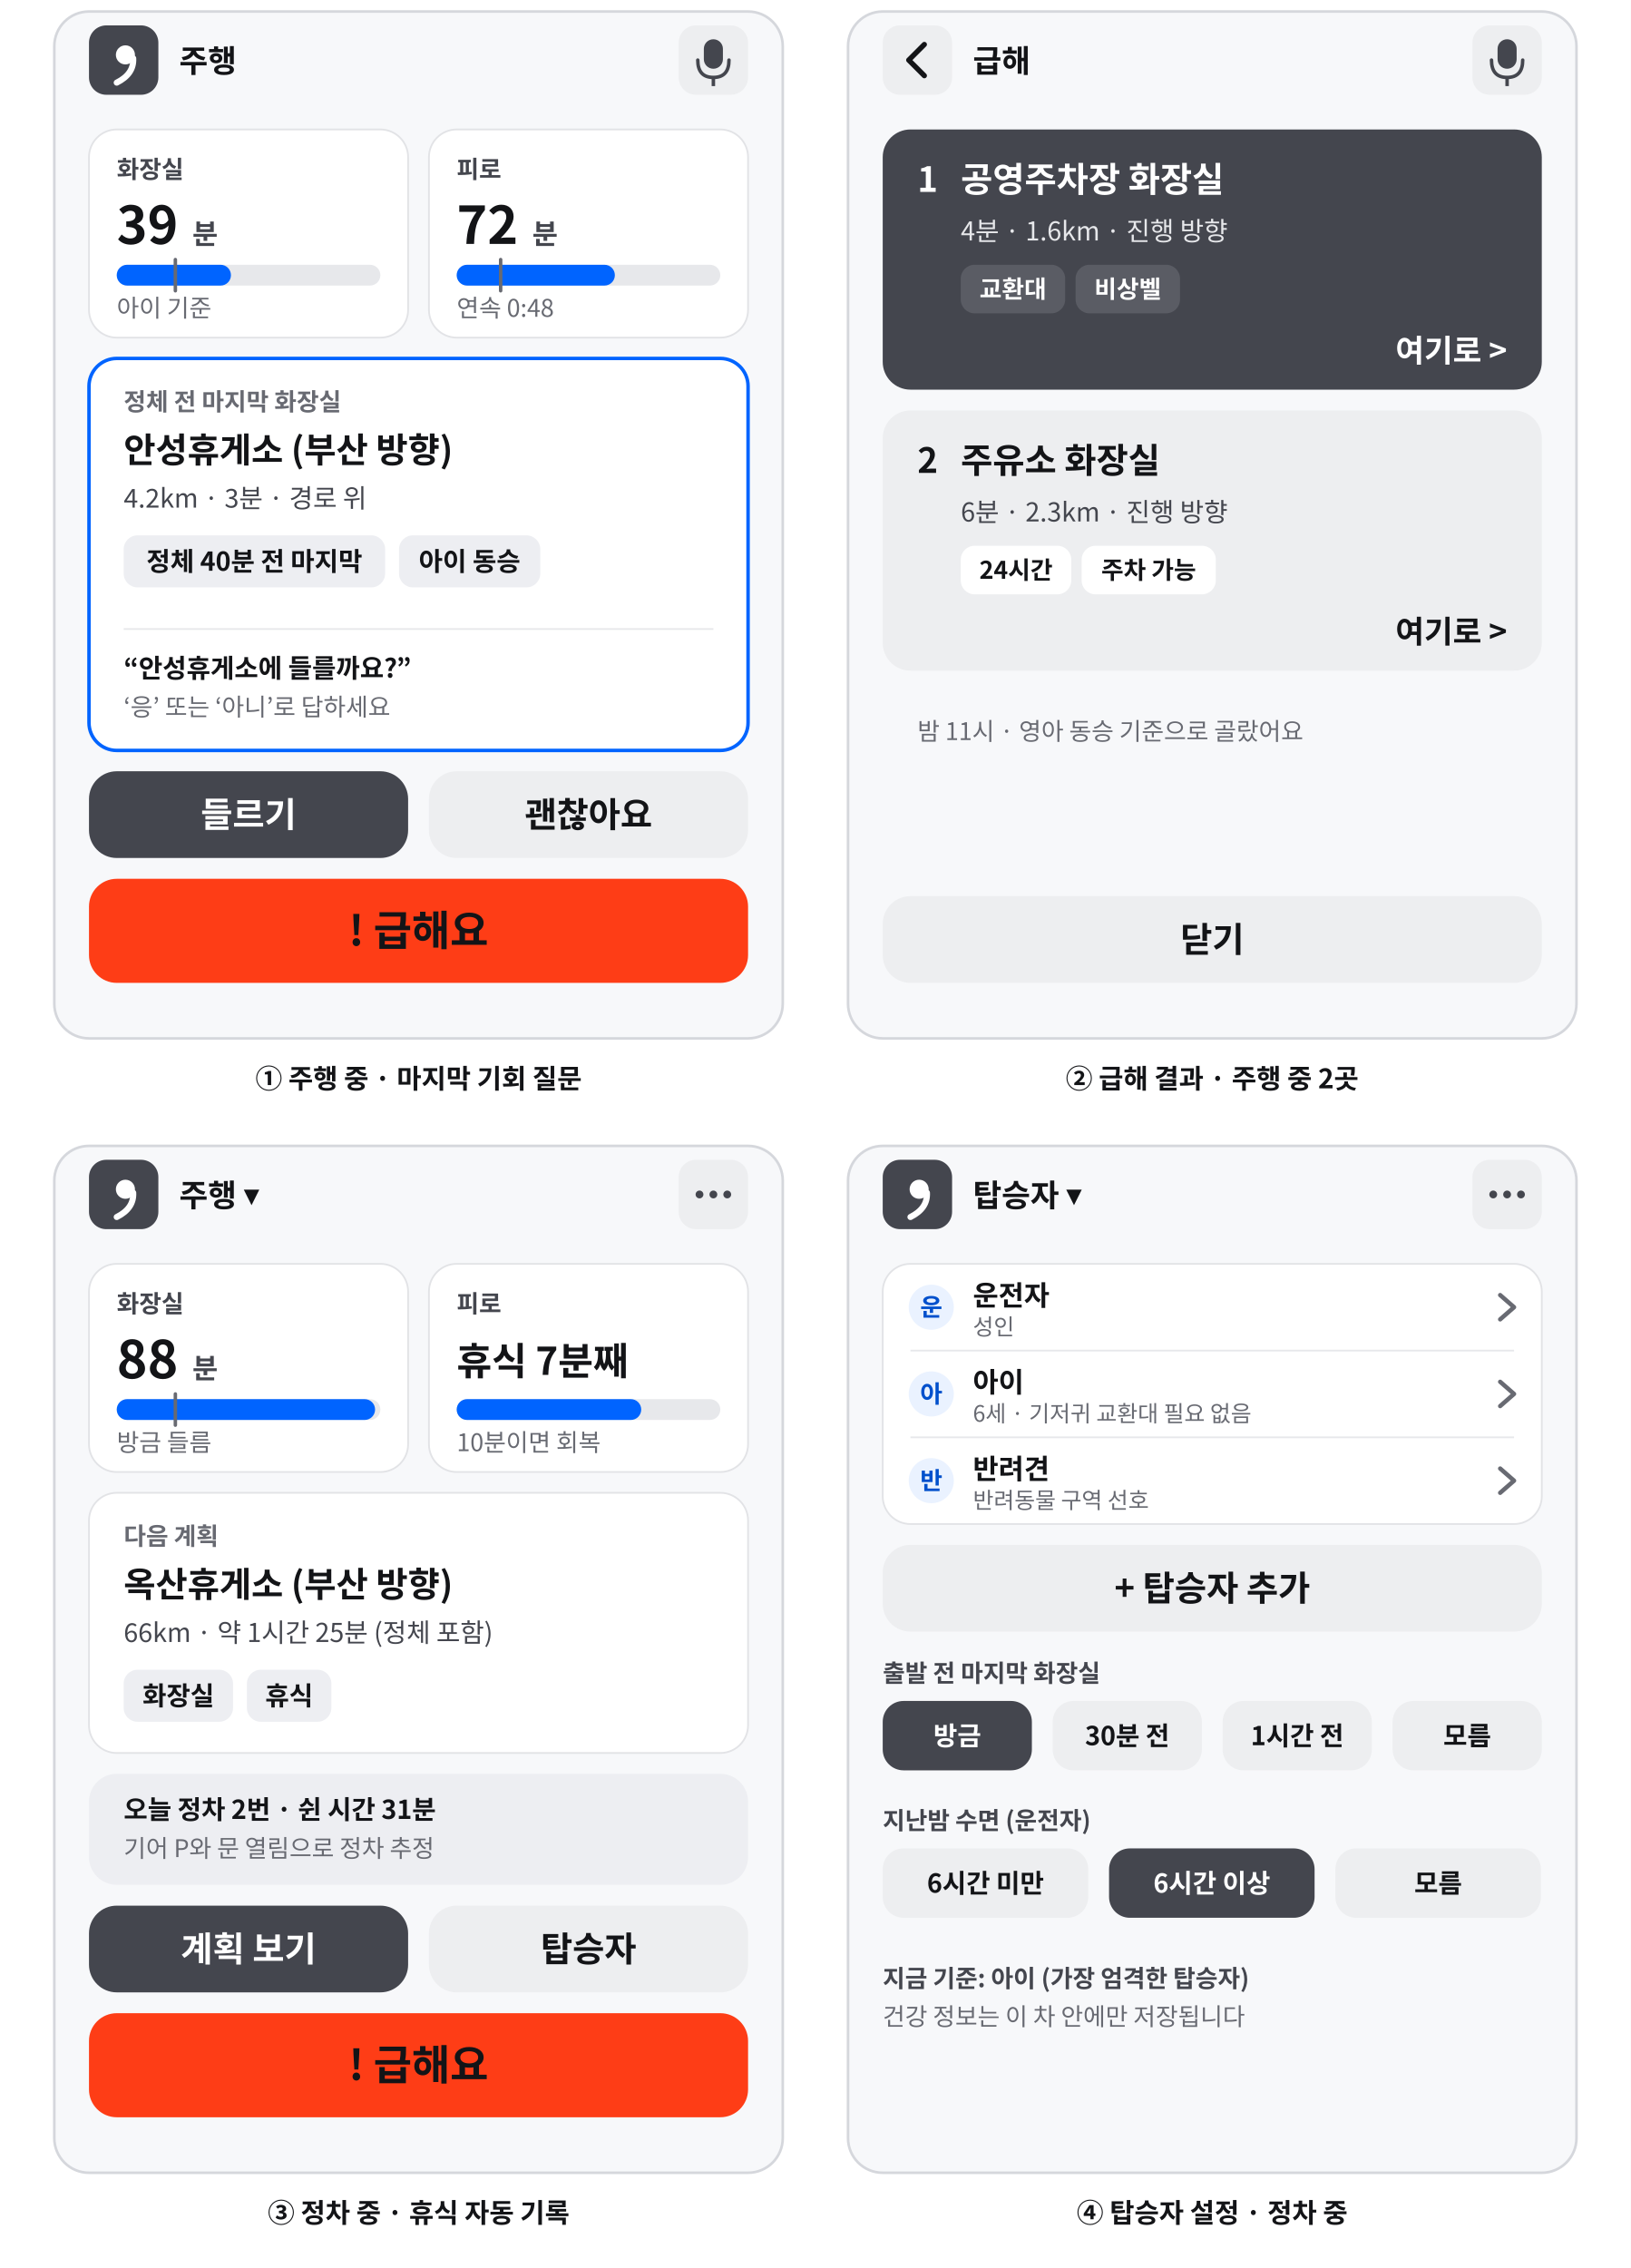
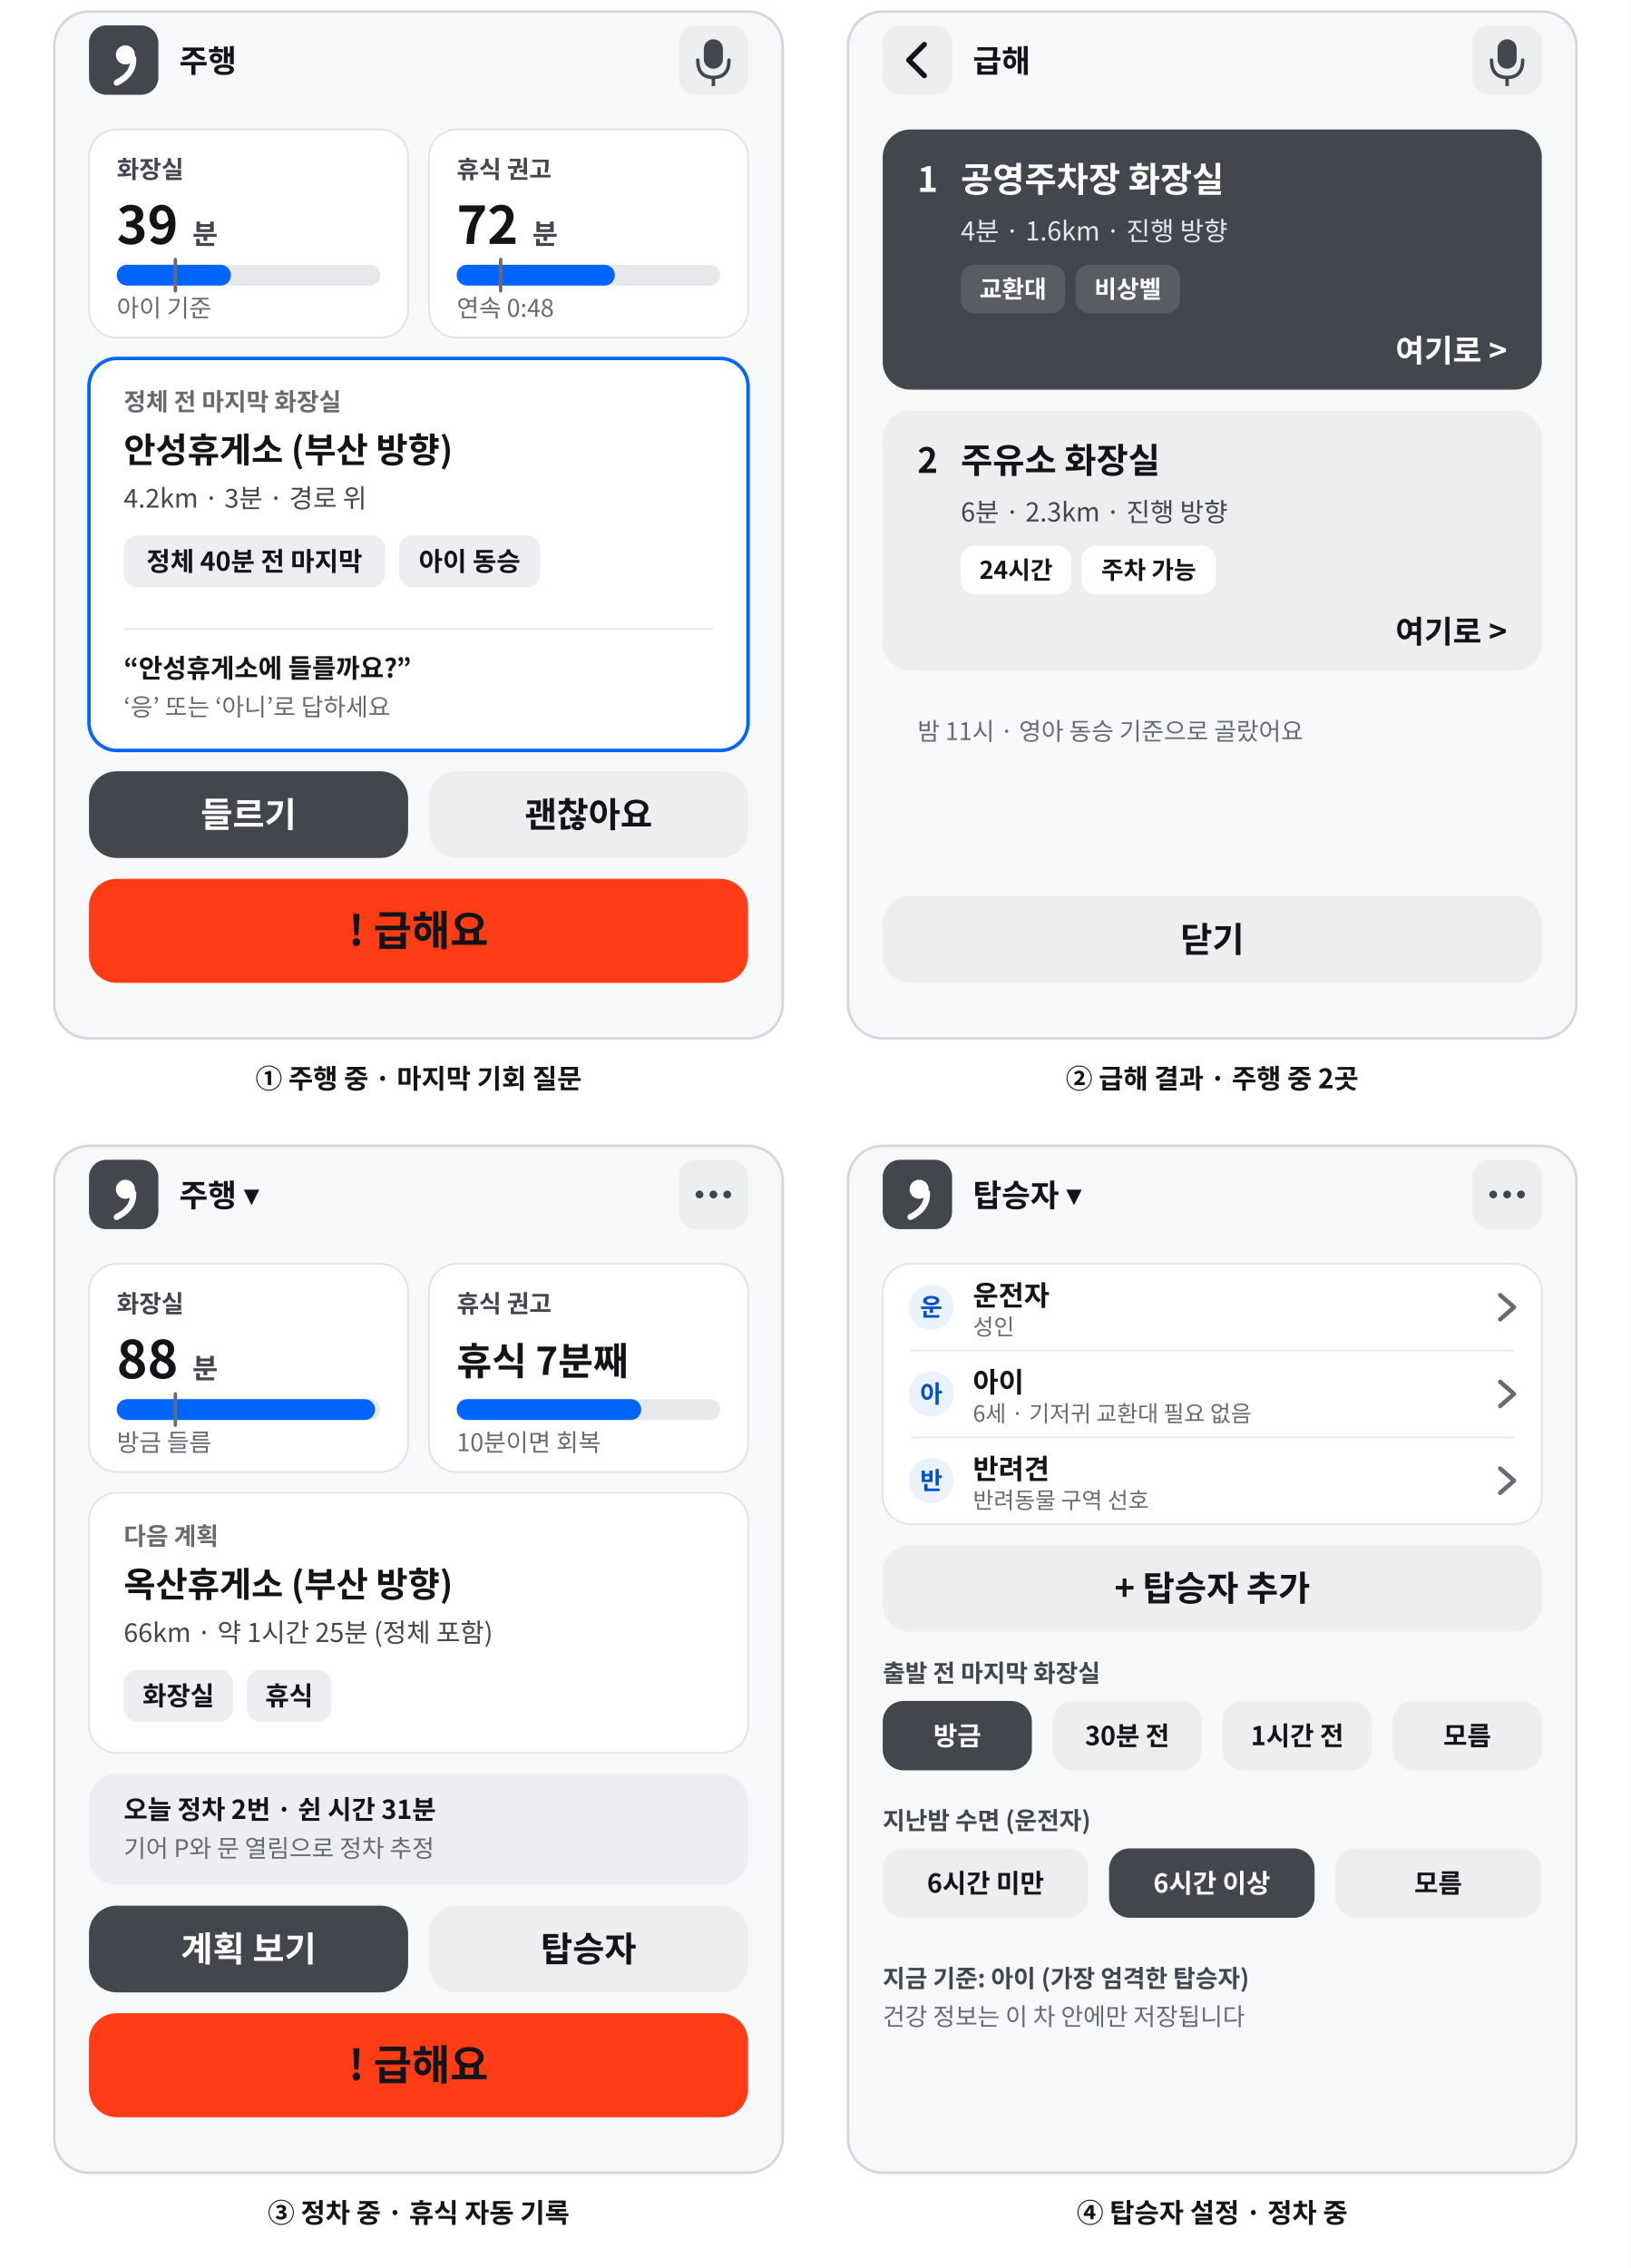
<svg xmlns="http://www.w3.org/2000/svg" width="850" height="1182" viewBox="0 0 850 1182" font-family="Pretendard, 'Noto Sans CJK KR', NanumGothic, sans-serif">
  <defs>
    <marker id="arrA" viewBox="0 0 10 10" refX="8.5" refY="5" markerWidth="7" markerHeight="7" orient="auto">
      <path d="M0,0 L10,5 L0,10 z" fill="#0064FF" />
    </marker>
    <marker id="arrG" viewBox="0 0 10 10" refX="8.5" refY="5" markerWidth="7" markerHeight="7" orient="auto">
      <path d="M0,0 L10,5 L0,10 z" fill="#686A72" />
    </marker>
    <marker id="arrK" viewBox="0 0 10 10" refX="8.5" refY="5" markerWidth="7" markerHeight="7" orient="auto">
      <path d="M0,0 L10,5 L0,10 z" fill="#44464E" />
    </marker>
  </defs>
  <rect width="850" height="1182" fill="#FFFFFF" />
  <g transform="translate(28.3 6.0) scale(0.452)">
    <rect x="0.0" y="0.0" width="840.0" height="1184.0" rx="40.0" fill="#F7F8FA" stroke="#D5D7DC" stroke-width="3.0" />
    <rect x="40.0" y="16.0" width="80.0" height="80.0" rx="20.0" fill="#44464E" />
    <circle cx="82.0" cy="50.0" r="11.0" fill="#FFFFFF" />
    <path d="M 91 54 Q 92 72 72 82" fill="none" stroke="#FFFFFF" stroke-width="7.0" stroke-linecap="round" stroke-linejoin="round" />
    <text x="144.0" y="70.0" font-size="36.0" font-weight="800" fill="#131417" text-anchor="start">주행</text>
    <rect x="720.0" y="16.0" width="80.0" height="80.0" rx="20.0" fill="#EDEEF0" />
    <rect x="749.0" y="32.0" width="22.0" height="34.0" rx="11.0" fill="#44464E" />
    <path d="M 742 56 Q 742 76 760 76 Q 778 76 778 56" fill="none" stroke="#44464E" stroke-width="4.0" stroke-linecap="round" stroke-linejoin="round" />
    <line x1="760.0" y1="76.0" x2="760.0" y2="86.0" stroke="#44464E" stroke-width="4.0" stroke-linecap="butt" />
    <rect x="40.0" y="136.0" width="368.0" height="240.0" rx="32.0" fill="#FFFFFF" stroke="#E2E3E6" stroke-width="2.0" />
    <text x="72.0" y="192.0" font-size="28.0" font-weight="600" fill="#44464E" text-anchor="start">화장실</text>
    <text x="72.0" y="268.0" font-size="60.0" font-weight="800" fill="#131417" text-anchor="start">39</text>
    <text x="159.2" y="268.0" font-size="32.0" font-weight="600" fill="#44464E" text-anchor="start">분</text>
    <rect x="72.0" y="292.0" width="304.0" height="24.0" rx="12.0" fill="#E7E8EB" />
    <rect x="72.0" y="292.0" width="131.7" height="24.0" rx="12.0" fill="#0064FF" />
    <rect x="137.6" y="284.0" width="4.0" height="40.0" rx="2.0" fill="#686A72" />
    <text x="72.0" y="352.0" font-size="28.0" font-weight="500" fill="#686A72" text-anchor="start">아이 기준</text>
    <rect x="432.0" y="136.0" width="368.0" height="240.0" rx="32.0" fill="#FFFFFF" stroke="#E2E3E6" stroke-width="2.0" />
-     <text x="464.0" y="192.0" font-size="28.0" font-weight="600" fill="#44464E" text-anchor="start">피로</text>
+     <text x="464.0" y="192.0" font-size="28.0" font-weight="600" fill="#44464E" text-anchor="start">휴식 권고</text>
    <text x="464.0" y="268.0" font-size="60.0" font-weight="800" fill="#131417" text-anchor="start">72</text>
    <text x="551.2" y="268.0" font-size="32.0" font-weight="600" fill="#44464E" text-anchor="start">분</text>
    <rect x="464.0" y="292.0" width="304.0" height="24.0" rx="12.0" fill="#E7E8EB" />
    <rect x="464.0" y="292.0" width="182.4" height="24.0" rx="12.0" fill="#0064FF" />
    <rect x="512.7" y="284.0" width="4.0" height="40.0" rx="2.0" fill="#686A72" />
    <text x="464.0" y="352.0" font-size="28.0" font-weight="500" fill="#686A72" text-anchor="start">연속 0:48</text>
    <rect x="40.0" y="400.0" width="760.0" height="452.0" rx="32.0" fill="#FFFFFF" stroke="#0064FF" stroke-width="4.0" />
    <text x="80.0" y="460.0" font-size="28.0" font-weight="600" fill="#686A72" text-anchor="start">정체 전 마지막 화장실</text>
    <text x="80.0" y="520.0" font-size="40.0" font-weight="800" fill="#131417" text-anchor="start">안성휴게소 (부산 방향)</text>
    <text x="80.0" y="572.0" font-size="30.0" font-weight="500" fill="#44464E" text-anchor="start">4.2km · 3분 · 경로 위</text>
    <rect x="80.0" y="604.0" width="301.5" height="60.0" rx="16.0" fill="#EDEEF2" />
    <text x="230.7" y="644.8" font-size="30.0" font-weight="600" fill="#131417" text-anchor="middle">정체 40분 전 마지막</text>
    <rect x="397.5" y="604.0" width="162.9" height="60.0" rx="16.0" fill="#EDEEF2" />
    <text x="478.9" y="644.8" font-size="30.0" font-weight="600" fill="#131417" text-anchor="middle">아이 동승</text>
    <line x1="80.0" y1="712.0" x2="760.0" y2="712.0" stroke="#E7E8EB" stroke-width="2.0" stroke-linecap="butt" />
    <text x="80.0" y="768.0" font-size="30.0" font-weight="600" fill="#131417" text-anchor="start">“안성휴게소에 들를까요?”</text>
    <text x="80.0" y="812.0" font-size="28.0" font-weight="500" fill="#686A72" text-anchor="start">‘응’ 또는 ‘아니’로 답하세요</text>
    <rect x="40.0" y="876.0" width="368.0" height="100.0" rx="32.0" fill="#44464E" />
    <text x="224.0" y="940.4" font-size="40.0" font-weight="700" fill="#FFFFFF" text-anchor="middle">들르기</text>
    <rect x="432.0" y="876.0" width="368.0" height="100.0" rx="32.0" fill="#EDEEF0" />
    <text x="616.0" y="940.4" font-size="40.0" font-weight="700" fill="#131417" text-anchor="middle">괜찮아요</text>
    <rect x="40.0" y="1000.0" width="760.0" height="120.0" rx="32.0" fill="#FE3D16" />
    <text x="420.0" y="1077.0" font-size="48.0" font-weight="800" fill="#131417" text-anchor="middle">! 급해요</text>
  </g>
  <text x="218.2" y="567.2" font-size="14.0" font-weight="700" fill="#131417" text-anchor="middle">① 주행 중 · 마지막 기회 질문</text>
  <g transform="translate(442.0 6.0) scale(0.452)">
    <rect x="0.0" y="0.0" width="840.0" height="1184.0" rx="40.0" fill="#F7F8FA" stroke="#D5D7DC" stroke-width="3.0" />
    <rect x="40.0" y="16.0" width="80.0" height="80.0" rx="20.0" fill="#EDEEF0" />
    <path d="M 88 38 L 70 56 L 88 74" fill="none" stroke="#131417" stroke-width="6.0" stroke-linecap="round" stroke-linejoin="round" />
    <text x="144.0" y="70.0" font-size="36.0" font-weight="800" fill="#131417" text-anchor="start">급해</text>
    <rect x="720.0" y="16.0" width="80.0" height="80.0" rx="20.0" fill="#EDEEF0" />
    <rect x="749.0" y="32.0" width="22.0" height="34.0" rx="11.0" fill="#44464E" />
    <path d="M 742 56 Q 742 76 760 76 Q 778 76 778 56" fill="none" stroke="#44464E" stroke-width="4.0" stroke-linecap="round" stroke-linejoin="round" />
    <line x1="760.0" y1="76.0" x2="760.0" y2="86.0" stroke="#44464E" stroke-width="4.0" stroke-linecap="butt" />
    <rect x="40.0" y="136.0" width="760.0" height="300.0" rx="32.0" fill="#44464E" />
    <text x="80.0" y="208.0" font-size="40.0" font-weight="800" fill="#FFFFFF" text-anchor="start">1</text>
    <text x="130.0" y="208.0" font-size="40.0" font-weight="800" fill="#FFFFFF" text-anchor="start">공영주차장 화장실</text>
    <text x="130.0" y="264.0" font-size="30.0" font-weight="500" fill="#E6E7EA" text-anchor="start">4분 · 1.6km · 진행 방향</text>
    <rect x="130.0" y="292.0" width="120.4" height="56.0" rx="16.0" fill="#5A5C64" />
    <text x="190.2" y="330.1" font-size="28.0" font-weight="600" fill="#FFFFFF" text-anchor="middle">교환대</text>
    <rect x="262.4" y="292.0" width="120.4" height="56.0" rx="16.0" fill="#5A5C64" />
    <text x="322.6" y="330.1" font-size="28.0" font-weight="600" fill="#FFFFFF" text-anchor="middle">비상벨</text>
    <text x="760.0" y="404.0" font-size="36.0" font-weight="800" fill="#FFFFFF" text-anchor="end">여기로  &gt;</text>
    <rect x="40.0" y="460.0" width="760.0" height="300.0" rx="32.0" fill="#EDEEF0" />
    <text x="80.0" y="532.0" font-size="40.0" font-weight="800" fill="#131417" text-anchor="start">2</text>
    <text x="130.0" y="532.0" font-size="40.0" font-weight="800" fill="#131417" text-anchor="start">주유소 화장실</text>
    <text x="130.0" y="588.0" font-size="30.0" font-weight="500" fill="#44464E" text-anchor="start">6분 · 2.3km · 진행 방향</text>
    <rect x="130.0" y="616.0" width="127.4" height="56.0" rx="16.0" fill="#FFFFFF" />
    <text x="193.7" y="654.1" font-size="28.0" font-weight="600" fill="#131417" text-anchor="middle">24시간</text>
    <rect x="269.4" y="616.0" width="154.7" height="56.0" rx="16.0" fill="#FFFFFF" />
    <text x="346.7" y="654.1" font-size="28.0" font-weight="600" fill="#131417" text-anchor="middle">주차 가능</text>
    <text x="760.0" y="728.0" font-size="36.0" font-weight="800" fill="#131417" text-anchor="end">여기로  &gt;</text>
    <text x="80.0" y="840.0" font-size="28.0" font-weight="500" fill="#686A72" text-anchor="start">밤 11시 · 영아 동승 기준으로 골랐어요</text>
    <rect x="40.0" y="1020.0" width="760.0" height="100.0" rx="32.0" fill="#EDEEF0" />
    <text x="420.0" y="1084.4" font-size="40.0" font-weight="700" fill="#131417" text-anchor="middle">닫기</text>
  </g>
  <text x="631.8" y="567.2" font-size="14.0" font-weight="700" fill="#131417" text-anchor="middle">② 급해 결과 · 주행 중 2곳</text>
  <g transform="translate(28.3 597.2) scale(0.452)">
    <rect x="0.0" y="0.0" width="840.0" height="1184.0" rx="40.0" fill="#F7F8FA" stroke="#D5D7DC" stroke-width="3.0" />
    <rect x="40.0" y="16.0" width="80.0" height="80.0" rx="20.0" fill="#44464E" />
    <circle cx="82.0" cy="50.0" r="11.0" fill="#FFFFFF" />
    <path d="M 91 54 Q 92 72 72 82" fill="none" stroke="#FFFFFF" stroke-width="7.0" stroke-linecap="round" stroke-linejoin="round" />
    <text x="144.0" y="70.0" font-size="36.0" font-weight="800" fill="#131417" text-anchor="start">주행 ▾</text>
    <rect x="720.0" y="16.0" width="80.0" height="80.0" rx="20.0" fill="#EDEEF0" />
    <circle cx="744.0" cy="56.0" r="4.5" fill="#44464E" />
    <circle cx="760.0" cy="56.0" r="4.5" fill="#44464E" />
    <circle cx="776.0" cy="56.0" r="4.5" fill="#44464E" />
    <rect x="40.0" y="136.0" width="368.0" height="240.0" rx="32.0" fill="#FFFFFF" stroke="#E2E3E6" stroke-width="2.0" />
    <text x="72.0" y="192.0" font-size="28.0" font-weight="600" fill="#44464E" text-anchor="start">화장실</text>
    <text x="72.0" y="268.0" font-size="60.0" font-weight="800" fill="#131417" text-anchor="start">88</text>
    <text x="159.2" y="268.0" font-size="32.0" font-weight="600" fill="#44464E" text-anchor="start">분</text>
    <rect x="72.0" y="292.0" width="304.0" height="24.0" rx="12.0" fill="#E7E8EB" />
    <rect x="72.0" y="292.0" width="297.9" height="24.0" rx="12.0" fill="#0064FF" />
    <rect x="137.6" y="284.0" width="4.0" height="40.0" rx="2.0" fill="#686A72" />
    <text x="72.0" y="352.0" font-size="28.0" font-weight="500" fill="#686A72" text-anchor="start">방금 들름</text>
    <rect x="432.0" y="136.0" width="368.0" height="240.0" rx="32.0" fill="#FFFFFF" stroke="#E2E3E6" stroke-width="2.0" />
-     <text x="464.0" y="192.0" font-size="28.0" font-weight="600" fill="#44464E" text-anchor="start">피로</text>
+     <text x="464.0" y="192.0" font-size="28.0" font-weight="600" fill="#44464E" text-anchor="start">휴식 권고</text>
    <text x="464.0" y="264.0" font-size="44.0" font-weight="800" fill="#131417" text-anchor="start">휴식 7분째</text>
    <rect x="464.0" y="292.0" width="304.0" height="24.0" rx="12.0" fill="#E7E8EB" />
    <rect x="464.0" y="292.0" width="212.8" height="24.0" rx="12.0" fill="#0064FF" />
    <text x="464.0" y="352.0" font-size="28.0" font-weight="500" fill="#686A72" text-anchor="start">10분이면 회복</text>
    <rect x="40.0" y="400.0" width="760.0" height="300.0" rx="32.0" fill="#FFFFFF" stroke="#E2E3E6" stroke-width="2.0" />
    <text x="80.0" y="460.0" font-size="28.0" font-weight="600" fill="#686A72" text-anchor="start">다음 계획</text>
    <text x="80.0" y="520.0" font-size="40.0" font-weight="800" fill="#131417" text-anchor="start">옥산휴게소 (부산 방향)</text>
    <text x="80.0" y="572.0" font-size="30.0" font-weight="500" fill="#44464E" text-anchor="start">66km · 약 1시간 25분 (정체 포함)</text>
    <rect x="80.0" y="604.0" width="126.1" height="60.0" rx="16.0" fill="#EDEEF2" />
    <text x="143.1" y="644.8" font-size="30.0" font-weight="600" fill="#131417" text-anchor="middle">화장실</text>
    <rect x="222.1" y="604.0" width="97.4" height="60.0" rx="16.0" fill="#EDEEF2" />
    <text x="270.8" y="644.8" font-size="30.0" font-weight="600" fill="#131417" text-anchor="middle">휴식</text>
    <rect x="40.0" y="724.0" width="760.0" height="128.0" rx="32.0" fill="#EDEEF2" />
    <text x="80.0" y="776.0" font-size="30.0" font-weight="700" fill="#131417" text-anchor="start">오늘 정차 2번 · 쉰 시간 31분</text>
    <text x="80.0" y="820.0" font-size="28.0" font-weight="500" fill="#686A72" text-anchor="start">기어 P와 문 열림으로 정차 추정</text>
    <rect x="40.0" y="876.0" width="368.0" height="100.0" rx="32.0" fill="#44464E" />
    <text x="224.0" y="940.4" font-size="40.0" font-weight="700" fill="#FFFFFF" text-anchor="middle">계획 보기</text>
    <rect x="432.0" y="876.0" width="368.0" height="100.0" rx="32.0" fill="#EDEEF0" />
    <text x="616.0" y="940.4" font-size="40.0" font-weight="700" fill="#131417" text-anchor="middle">탑승자</text>
    <rect x="40.0" y="1000.0" width="760.0" height="120.0" rx="32.0" fill="#FE3D16" />
    <text x="420.0" y="1077.0" font-size="48.0" font-weight="800" fill="#131417" text-anchor="middle">! 급해요</text>
  </g>
  <text x="218.2" y="1158.3" font-size="14.0" font-weight="700" fill="#131417" text-anchor="middle">③ 정차 중 · 휴식 자동 기록</text>
  <g transform="translate(442.0 597.2) scale(0.452)">
    <rect x="0.0" y="0.0" width="840.0" height="1184.0" rx="40.0" fill="#F7F8FA" stroke="#D5D7DC" stroke-width="3.0" />
    <rect x="40.0" y="16.0" width="80.0" height="80.0" rx="20.0" fill="#44464E" />
    <circle cx="82.0" cy="50.0" r="11.0" fill="#FFFFFF" />
    <path d="M 91 54 Q 92 72 72 82" fill="none" stroke="#FFFFFF" stroke-width="7.0" stroke-linecap="round" stroke-linejoin="round" />
    <text x="144.0" y="70.0" font-size="36.0" font-weight="800" fill="#131417" text-anchor="start">탑승자 ▾</text>
    <rect x="720.0" y="16.0" width="80.0" height="80.0" rx="20.0" fill="#EDEEF0" />
    <circle cx="744.0" cy="56.0" r="4.5" fill="#44464E" />
    <circle cx="760.0" cy="56.0" r="4.5" fill="#44464E" />
    <circle cx="776.0" cy="56.0" r="4.5" fill="#44464E" />
    <rect x="40.0" y="136.0" width="760.0" height="300.0" rx="32.0" fill="#FFFFFF" stroke="#E2E3E6" stroke-width="2.0" />
    <circle cx="96.0" cy="186.0" r="26.0" fill="#EAF2FF" />
    <text x="96.0" y="196.0" font-size="28.0" font-weight="800" fill="#0050CC" text-anchor="middle">운</text>
    <text x="144.0" y="184.0" font-size="32.0" font-weight="800" fill="#131417" text-anchor="start">운전자</text>
    <text x="144.0" y="218.0" font-size="26.0" font-weight="500" fill="#686A72" text-anchor="start">성인</text>
    <path d="M 752 172 L 768 186 L 752 200" fill="none" stroke="#686A72" stroke-width="5.0" stroke-linecap="round" stroke-linejoin="round" />
    <line x1="72.0" y1="236.0" x2="768.0" y2="236.0" stroke="#E7E8EB" stroke-width="2.0" stroke-linecap="butt" />
    <circle cx="96.0" cy="286.0" r="26.0" fill="#EAF2FF" />
    <text x="96.0" y="296.0" font-size="28.0" font-weight="800" fill="#0050CC" text-anchor="middle">아</text>
    <text x="144.0" y="284.0" font-size="32.0" font-weight="800" fill="#131417" text-anchor="start">아이</text>
    <text x="144.0" y="318.0" font-size="26.0" font-weight="500" fill="#686A72" text-anchor="start">6세 · 기저귀 교환대 필요 없음</text>
    <path d="M 752 272 L 768 286 L 752 300" fill="none" stroke="#686A72" stroke-width="5.0" stroke-linecap="round" stroke-linejoin="round" />
    <line x1="72.0" y1="336.0" x2="768.0" y2="336.0" stroke="#E7E8EB" stroke-width="2.0" stroke-linecap="butt" />
    <circle cx="96.0" cy="386.0" r="26.0" fill="#EAF2FF" />
    <text x="96.0" y="396.0" font-size="28.0" font-weight="800" fill="#0050CC" text-anchor="middle">반</text>
    <text x="144.0" y="384.0" font-size="32.0" font-weight="800" fill="#131417" text-anchor="start">반려견</text>
    <text x="144.0" y="418.0" font-size="26.0" font-weight="500" fill="#686A72" text-anchor="start">반려동물 구역 선호</text>
    <path d="M 752 372 L 768 386 L 752 400" fill="none" stroke="#686A72" stroke-width="5.0" stroke-linecap="round" stroke-linejoin="round" />
    <rect x="40.0" y="460.0" width="760.0" height="100.0" rx="32.0" fill="#EDEEF0" />
    <text x="420.0" y="524.4" font-size="40.0" font-weight="700" fill="#131417" text-anchor="middle">+ 탑승자 추가</text>
    <text x="40.0" y="618.0" font-size="28.0" font-weight="700" fill="#44464E" text-anchor="start">출발 전 마지막 화장실</text>
    <rect x="40.0" y="640.0" width="172.0" height="80.0" rx="24.0" fill="#44464E" />
    <text x="126.0" y="691.0" font-size="30.0" font-weight="700" fill="#FFFFFF" text-anchor="middle">방금</text>
    <rect x="236.0" y="640.0" width="172.0" height="80.0" rx="24.0" fill="#EDEEF0" />
    <text x="322.0" y="691.0" font-size="30.0" font-weight="700" fill="#131417" text-anchor="middle">30분 전</text>
    <rect x="432.0" y="640.0" width="172.0" height="80.0" rx="24.0" fill="#EDEEF0" />
    <text x="518.0" y="691.0" font-size="30.0" font-weight="700" fill="#131417" text-anchor="middle">1시간 전</text>
    <rect x="628.0" y="640.0" width="172.0" height="80.0" rx="24.0" fill="#EDEEF0" />
    <text x="714.0" y="691.0" font-size="30.0" font-weight="700" fill="#131417" text-anchor="middle">모름</text>
    <text x="40.0" y="788.0" font-size="28.0" font-weight="700" fill="#44464E" text-anchor="start">지난밤 수면 (운전자)</text>
    <rect x="40.0" y="810.0" width="237.0" height="80.0" rx="24.0" fill="#EDEEF0" />
    <text x="158.5" y="861.0" font-size="30.0" font-weight="700" fill="#131417" text-anchor="middle">6시간 미만</text>
    <rect x="301.0" y="810.0" width="237.0" height="80.0" rx="24.0" fill="#44464E" />
    <text x="419.5" y="861.0" font-size="30.0" font-weight="700" fill="#FFFFFF" text-anchor="middle">6시간 이상</text>
    <rect x="562.0" y="810.0" width="237.0" height="80.0" rx="24.0" fill="#EDEEF0" />
    <text x="680.5" y="861.0" font-size="30.0" font-weight="700" fill="#131417" text-anchor="middle">모름</text>
    <text x="40.0" y="970.0" font-size="28.0" font-weight="600" fill="#44464E" text-anchor="start">지금 기준: 아이 (가장 엄격한 탑승자)</text>
    <text x="40.0" y="1014.0" font-size="28.0" font-weight="500" fill="#686A72" text-anchor="start">건강 정보는 이 차 안에만 저장됩니다</text>
  </g>
  <text x="631.8" y="1158.3" font-size="14.0" font-weight="700" fill="#131417" text-anchor="middle">④ 탑승자 설정 · 정차 중</text>
</svg>
